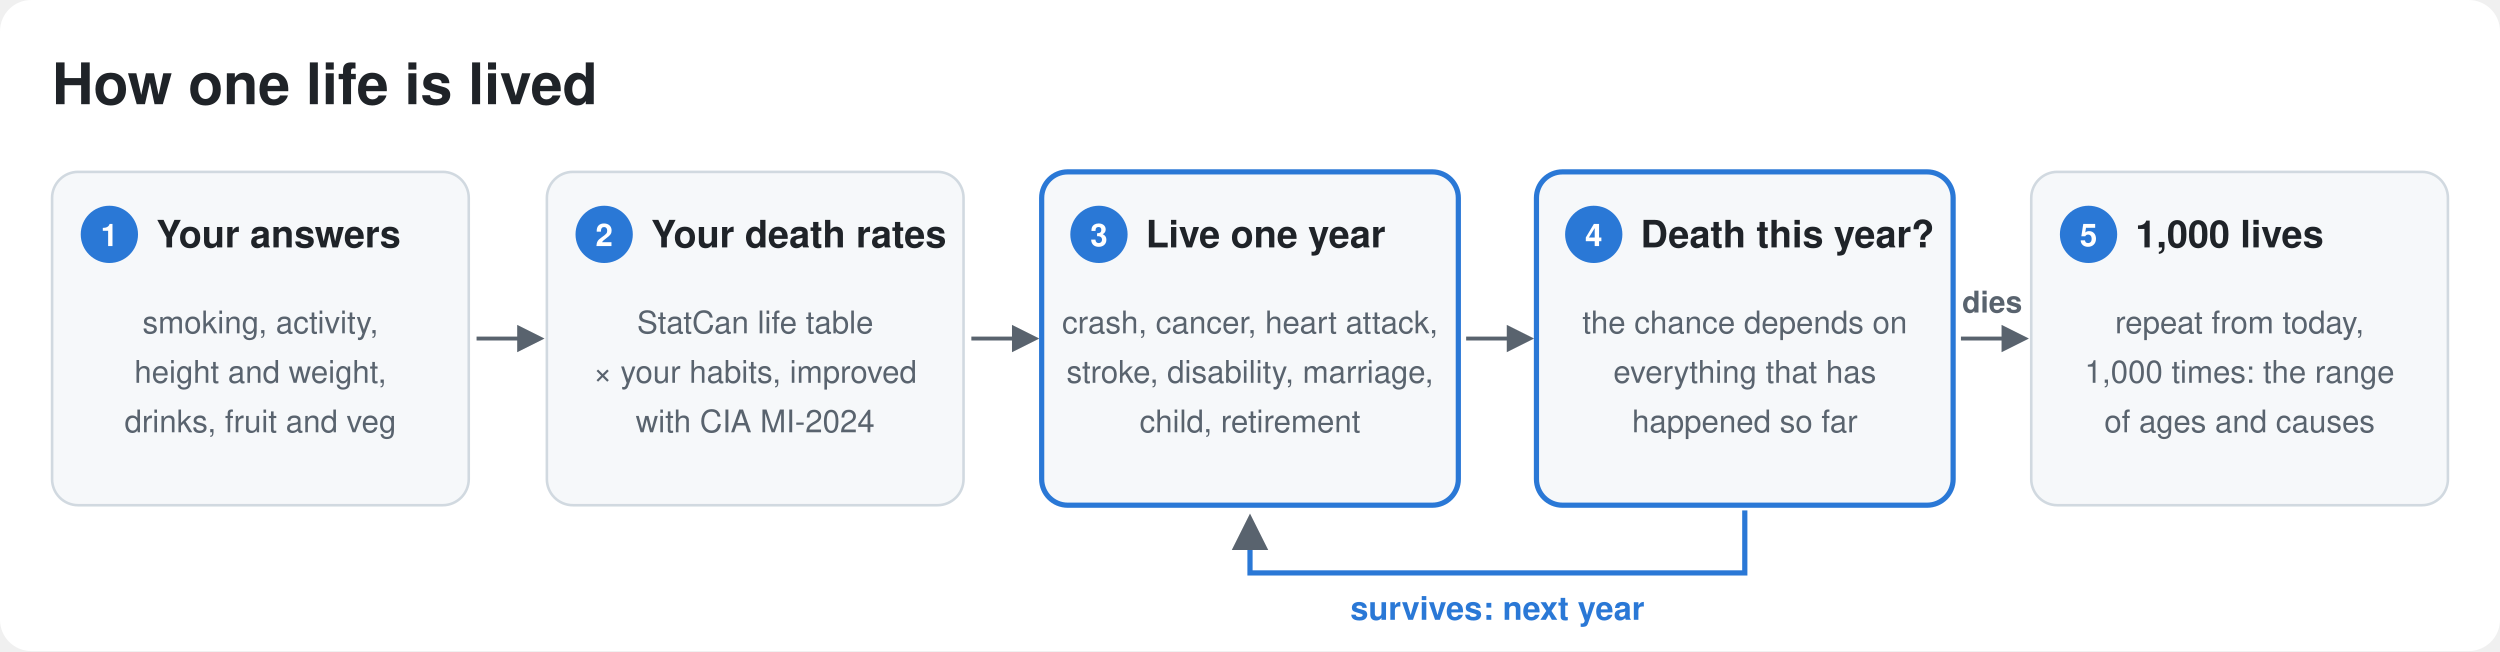
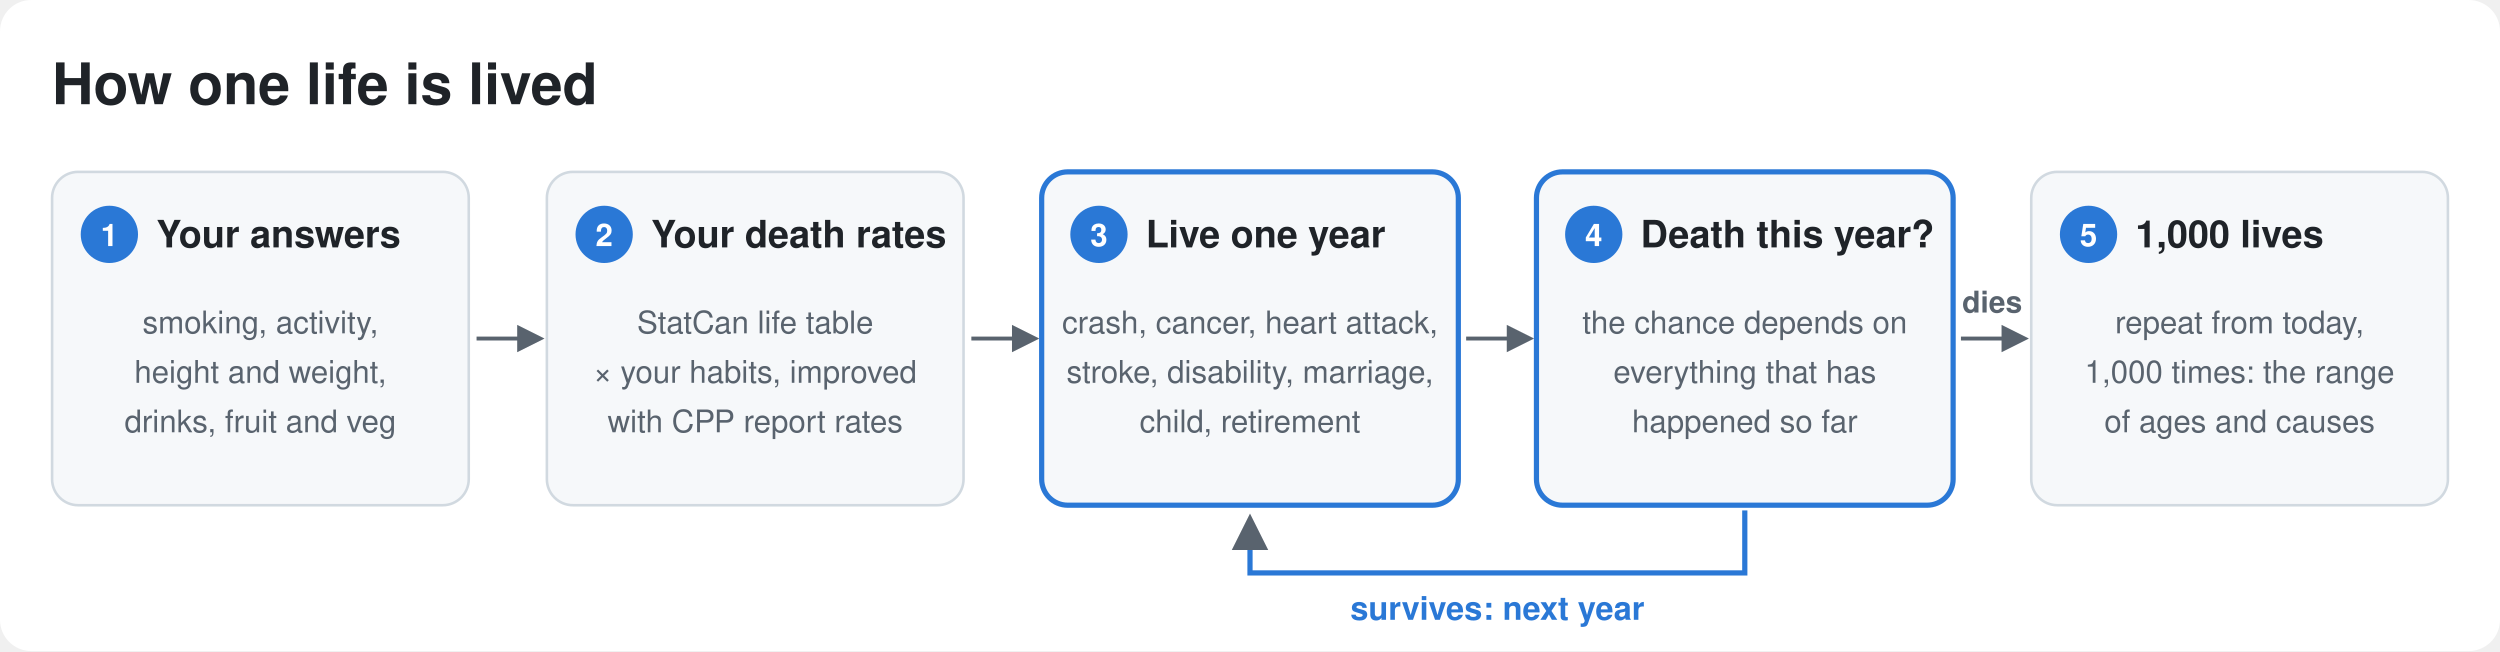
<svg xmlns="http://www.w3.org/2000/svg" width="960" height="250" viewBox="0 0 960 250" font-family="-apple-system, BlinkMacSystemFont, 'Segoe UI', Helvetica, Arial, sans-serif" role="img">
  <rect width="960" height="250" rx="12" fill="#ffffff" />
  <defs>
    <marker id="a" viewBox="0 0 10 10" refX="8" refY="5" markerWidth="7" markerHeight="7" orient="auto-start-reverse">
      <path d="M0 0L10 5L0 10z" fill="#59636e" />
    </marker>
  </defs>
  <text x="20.0" y="40.0" font-size="22" font-weight="700" fill="#1f2328" text-anchor="start">How one life is lived</text>
  <rect x="20.0" y="66" width="160" height="128" rx="10" fill="#f6f8fa" stroke="#d1d9e0" stroke-width="1" />
  <circle cx="42.0" cy="90" r="11" fill="#2a78d6" />
  <text x="42.0" y="94.5" font-size="12" font-weight="700" fill="#ffffff" text-anchor="middle">1</text>
  <text x="60.0" y="95.0" font-size="14.5" font-weight="700" fill="#1f2328" text-anchor="start">Your answers</text>
  <text x="100.0" y="128.0" font-size="12" font-weight="400" fill="#59636e" text-anchor="middle">smoking, activity,</text>
  <text x="100.0" y="147.0" font-size="12" font-weight="400" fill="#59636e" text-anchor="middle">height and weight,</text>
  <text x="100.0" y="166.0" font-size="12" font-weight="400" fill="#59636e" text-anchor="middle">drinks, fruit and veg</text>
  <line x1="183.0" y1="130.0" x2="207.0" y2="130.0" stroke="#59636e" stroke-width="1.5" marker-end="url(#a)" />
  <rect x="210.0" y="66" width="160" height="128" rx="10" fill="#f6f8fa" stroke="#d1d9e0" stroke-width="1" />
  <circle cx="232.0" cy="90" r="11" fill="#2a78d6" />
  <text x="232.0" y="94.5" font-size="12" font-weight="700" fill="#ffffff" text-anchor="middle">2</text>
  <text x="250.0" y="95.0" font-size="14.5" font-weight="700" fill="#1f2328" text-anchor="start">Your death rates</text>
  <text x="290.0" y="128.0" font-size="12" font-weight="400" fill="#59636e" text-anchor="middle">StatCan life table</text>
  <text x="290.0" y="147.0" font-size="12" font-weight="400" fill="#59636e" text-anchor="middle">× your habits, improved</text>
-   <text x="290.0" y="166.0" font-size="12" font-weight="400" fill="#59636e" text-anchor="middle">with CIA MI-2024</text>
+   <text x="290.0" y="166.0" font-size="12" font-weight="400" fill="#59636e" text-anchor="middle">with CPP report rates</text>
  <line x1="373.0" y1="130.0" x2="397.0" y2="130.0" stroke="#59636e" stroke-width="1.5" marker-end="url(#a)" />
  <rect x="400.0" y="66" width="160" height="128" rx="10" fill="#f6f8fa" stroke="#2a78d6" stroke-width="2" />
  <circle cx="422.0" cy="90" r="11" fill="#2a78d6" />
  <text x="422.0" y="94.5" font-size="12" font-weight="700" fill="#ffffff" text-anchor="middle">3</text>
  <text x="440.0" y="95.0" font-size="14.5" font-weight="700" fill="#1f2328" text-anchor="start">Live one year</text>
  <text x="480.0" y="128.0" font-size="12" font-weight="400" fill="#59636e" text-anchor="middle">crash, cancer, heart attack,</text>
  <text x="480.0" y="147.0" font-size="12" font-weight="400" fill="#59636e" text-anchor="middle">stroke, disability, marriage,</text>
  <text x="480.0" y="166.0" font-size="12" font-weight="400" fill="#59636e" text-anchor="middle">child, retirement</text>
  <line x1="563.0" y1="130.0" x2="587.0" y2="130.0" stroke="#59636e" stroke-width="1.5" marker-end="url(#a)" />
  <rect x="590.0" y="66" width="160" height="128" rx="10" fill="#f6f8fa" stroke="#2a78d6" stroke-width="2" />
  <circle cx="612.0" cy="90" r="11" fill="#2a78d6" />
  <text x="612.0" y="94.5" font-size="12" font-weight="700" fill="#ffffff" text-anchor="middle">4</text>
  <text x="630.0" y="95.0" font-size="14.5" font-weight="700" fill="#1f2328" text-anchor="start">Death this year?</text>
  <text x="670.0" y="128.0" font-size="12" font-weight="400" fill="#59636e" text-anchor="middle">the chance depends on</text>
  <text x="670.0" y="147.0" font-size="12" font-weight="400" fill="#59636e" text-anchor="middle">everything that has</text>
  <text x="670.0" y="166.0" font-size="12" font-weight="400" fill="#59636e" text-anchor="middle">happened so far</text>
  <line x1="753.0" y1="130.0" x2="777.0" y2="130.0" stroke="#59636e" stroke-width="1.5" marker-end="url(#a)" />
  <rect x="780.0" y="66" width="160" height="128" rx="10" fill="#f6f8fa" stroke="#d1d9e0" stroke-width="1" />
  <circle cx="802.0" cy="90" r="11" fill="#2a78d6" />
  <text x="802.0" y="94.5" font-size="12" font-weight="700" fill="#ffffff" text-anchor="middle">5</text>
  <text x="820.0" y="95.0" font-size="14.5" font-weight="700" fill="#1f2328" text-anchor="start">1,000 lives</text>
  <text x="860.0" y="128.0" font-size="12" font-weight="400" fill="#59636e" text-anchor="middle">repeat from today,</text>
  <text x="860.0" y="147.0" font-size="12" font-weight="400" fill="#59636e" text-anchor="middle">1,000 times: the range</text>
  <text x="860.0" y="166.0" font-size="12" font-weight="400" fill="#59636e" text-anchor="middle">of ages and causes</text>
  <path d="M670.0 196V220H480.0V200" fill="none" stroke="#2a78d6" stroke-width="2" marker-end="url(#a)" />
  <text x="575.0" y="238.0" font-size="12.5" font-weight="600" fill="#2a78d6" text-anchor="middle">survives: next year</text>
  <text x="765.0" y="120.0" font-size="11.5" font-weight="600" fill="#59636e" text-anchor="middle">dies</text>
</svg>
